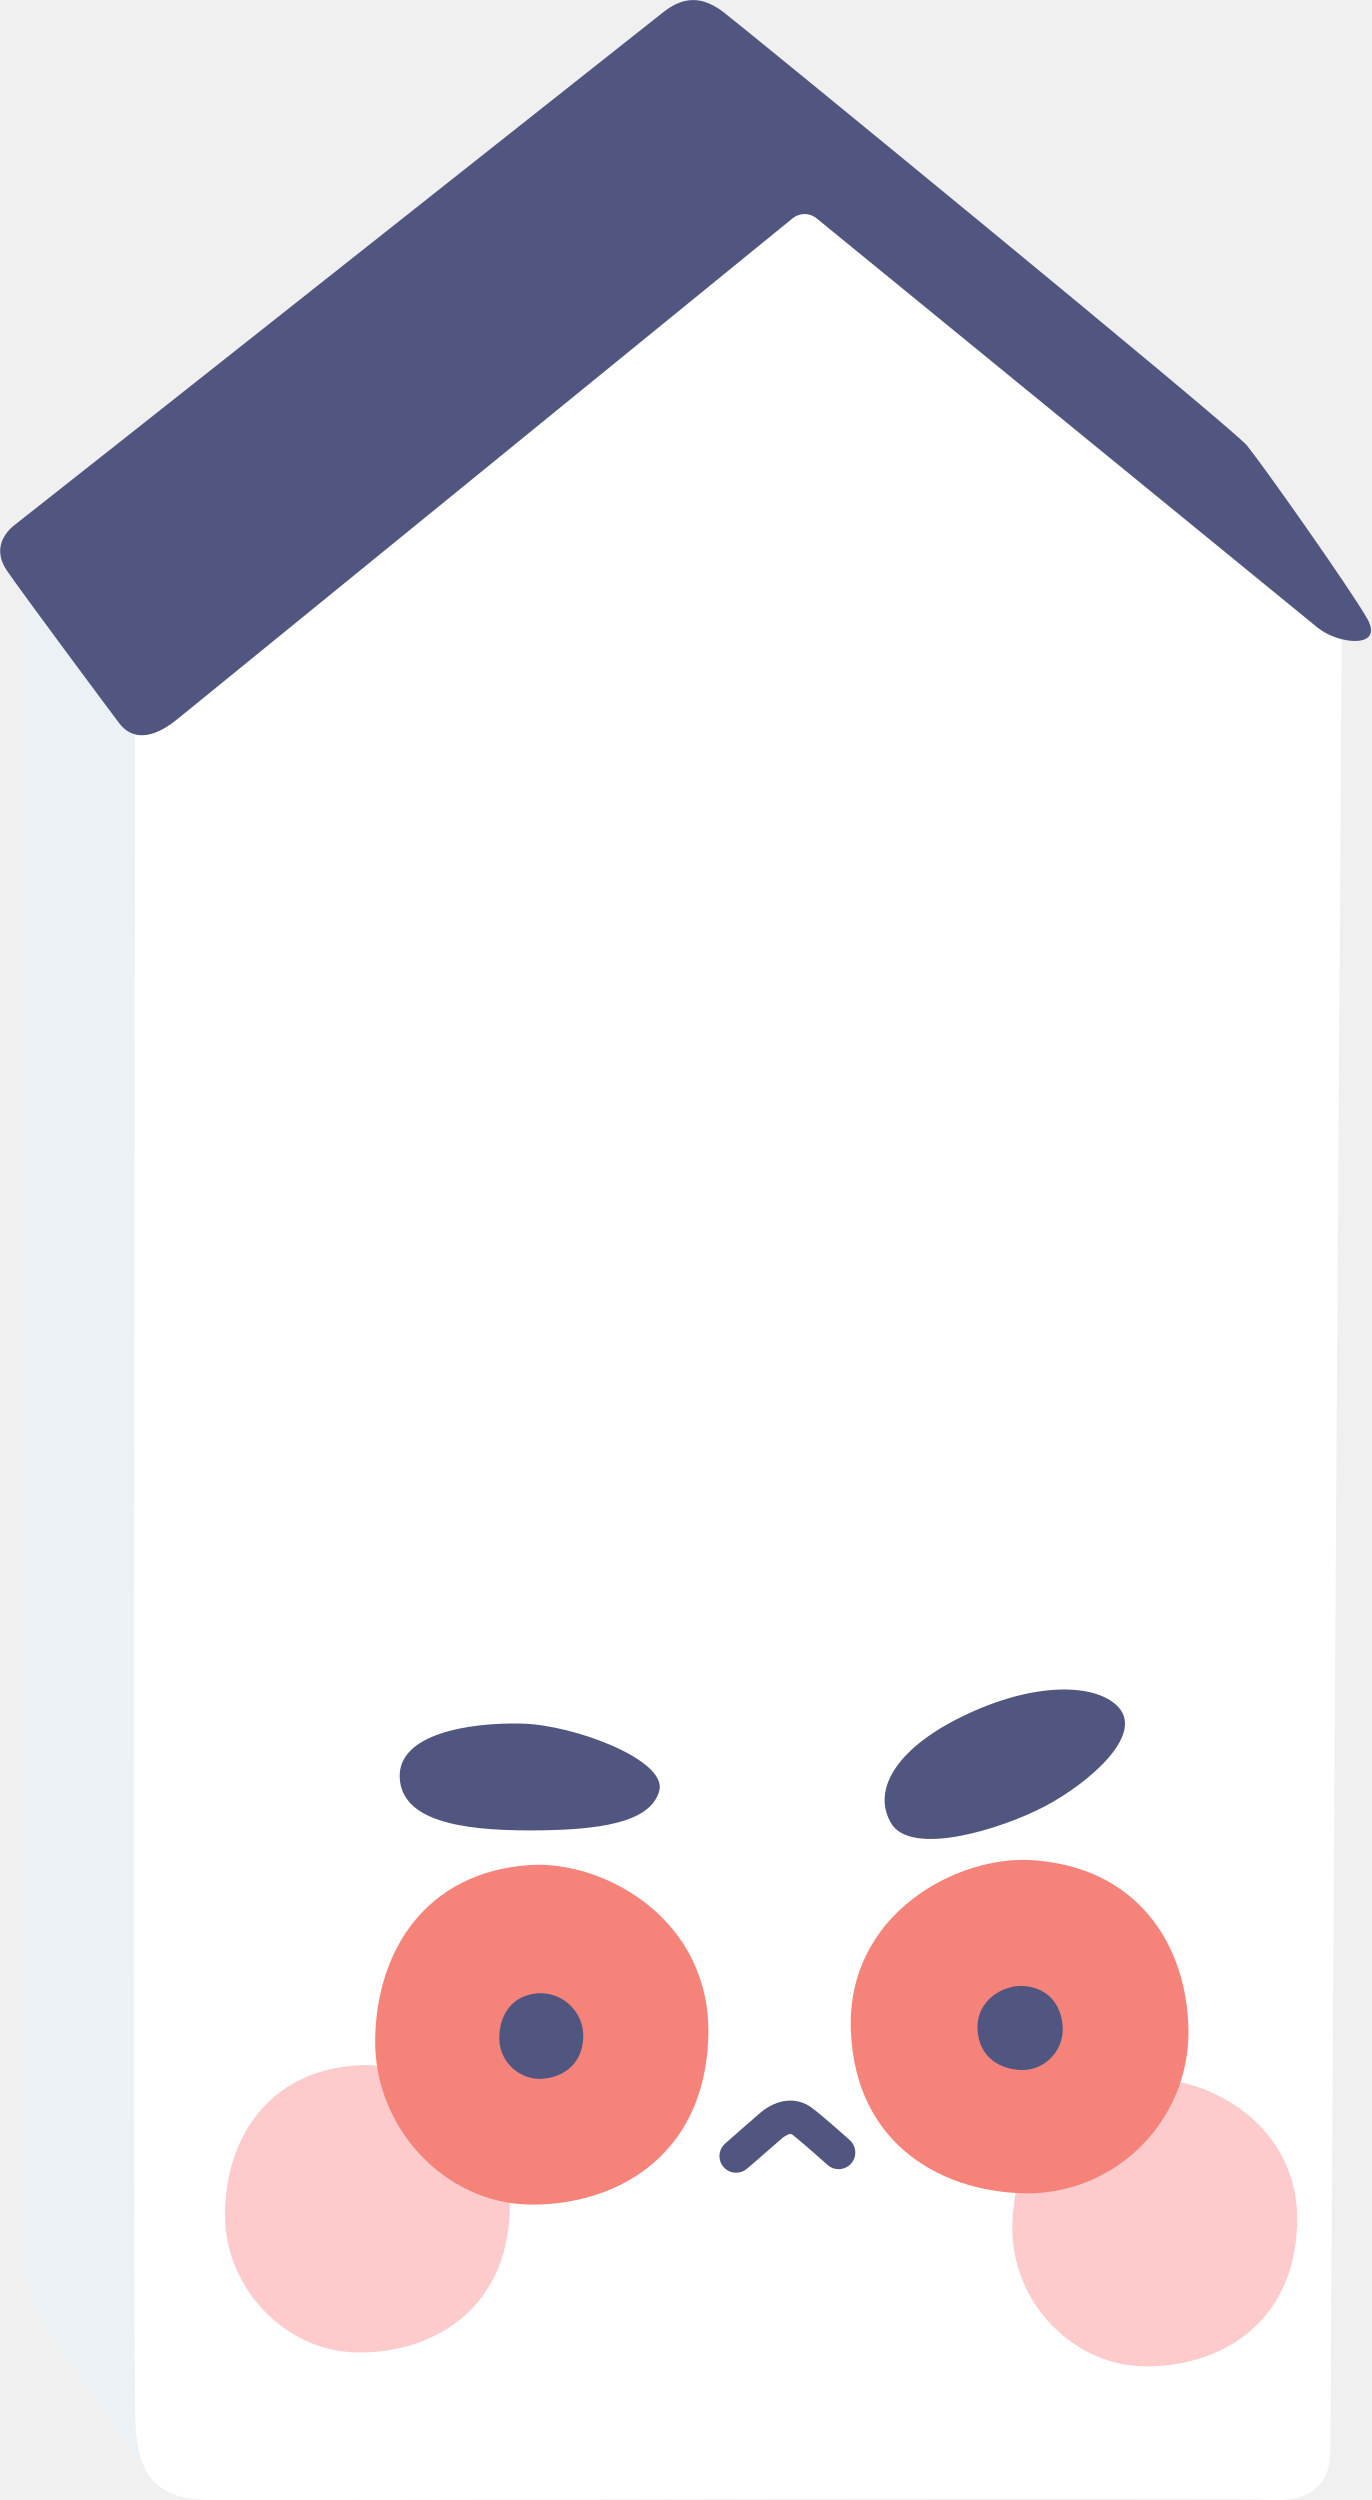
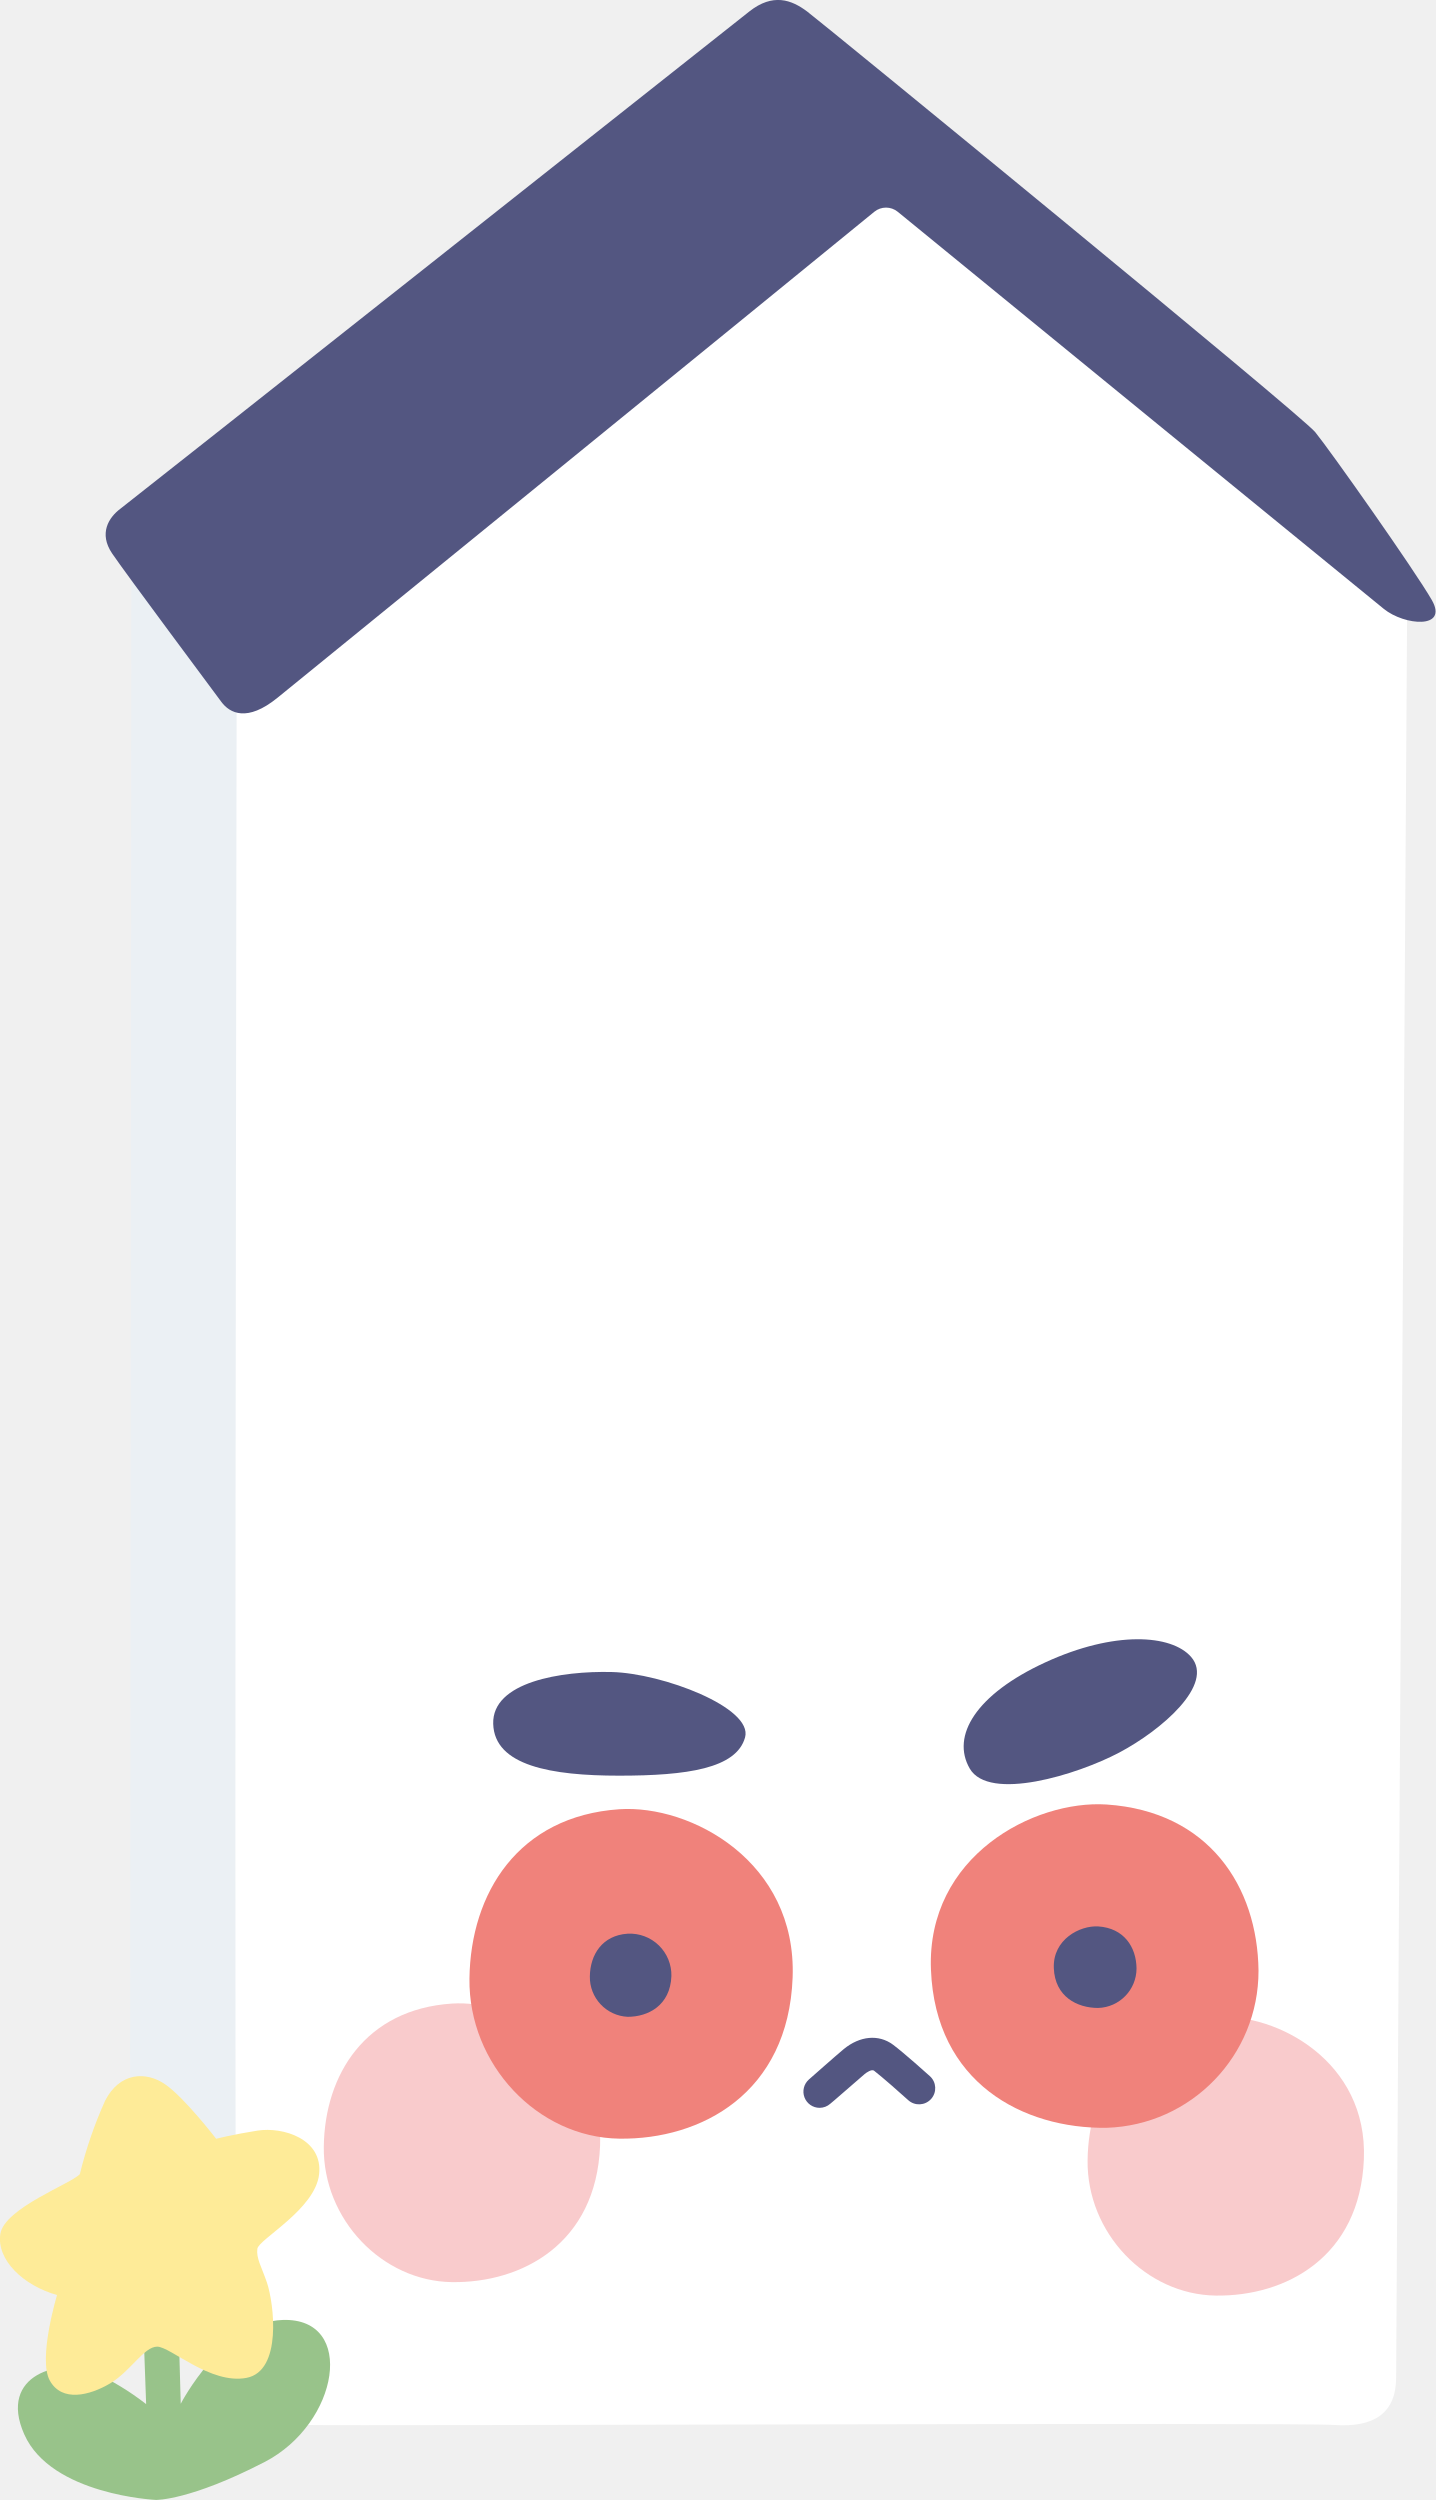
- <svg xmlns="http://www.w3.org/2000/svg" viewBox="0 0 193.77 353.32">
+ <svg xmlns="http://www.w3.org/2000/svg" id="Layer_1" data-name="Layer 1" viewBox="0 0 209.14 364.2">
  <defs>
-     <style>.cls-4{fill:#515681}.cls-5{fill:#f5837a}</style>
+     <style>.cls-1{fill:#ebf0f4;}.cls-2{fill:#fff;}.cls-3{fill:#f9cbcc;}.cls-4{fill:#535681;}.cls-5{fill:#f0827b;}.cls-6{fill:#98c38a;}.cls-7{fill:#feeb98;}</style>
  </defs>
-   <g id="Layer_1" data-name="Layer 1">
-     <path d="M696.22 502S696 732.91 696 737.12s.18 8 2.93 12.26 15.18 22 15.18 22V518.07z" transform="translate(-692.46 -420.7)" fill="#ebf1f4" />
-     <path d="M711.64 764.11c.37 2.95.62 9.71 9.71 9.87s144.4-.4 150.13 0 9-1.7 9-6.92 1.61-258.95 1.61-258.95l-77-63.39-93.52 75.4s-.46 239.88.07 243.99z" transform="translate(-692.46 -420.7)" fill="#fff" />
-     <path d="M742.93 712.59c-12.57.82-18.54 10.29-18.67 20.86s8.48 19.58 18.67 19.72 21-5.59 21.58-19.86-12.68-21.31-21.58-20.72zm111.27 1.96c-12.58.82-18.54 10.29-18.67 20.86S844 755 854.2 755.13s21-5.59 21.58-19.86S863.1 714 854.2 714.55z" transform="translate(-692.46 -420.7)" style="fill:#fdcbcb" />
-     <path class="cls-4" d="M796.49 727.77a2.35 2.35 0 0 1-1.56-4.11c.16-.15 4-3.54 5.08-4.45 2.35-1.93 5.09-2.17 7.16-.64 1.53 1.13 5.23 4.45 5.39 4.59a2.35 2.35 0 0 1-3.15 3.5c-1-.91-3.92-3.47-5-4.3-.33-.25-1.09.27-1.36.49-1 .85-4.92 4.3-5 4.33a2.32 2.32 0 0 1-1.56.59zm-10.86-53.95c1.22-4.35-12-9.35-19.42-9.53s-17.44 1.43-17.26 7.55 8.45 7.55 18.34 7.55 17.08-1.08 18.34-5.57zm32.73 4.49c-2.73-4.75.9-10.8 11-15.46s18.39-4.07 21.24-.8c3.47 4-4.34 10.69-10.45 13.92s-18.98 7.24-21.79 2.34z" transform="translate(-692.46 -420.7)" />
-     <path class="cls-5" d="M767.33 684.28c-14.71 1-21.69 12.17-21.85 24.67s9.92 23.16 21.85 23.32 24.6-6.61 25.23-23.48-14.82-25.2-25.23-24.51z" transform="translate(-692.46 -420.7)" />
-     <path class="cls-4" d="M768.53 702.4c-3.71.25-5.47 3.07-5.51 6.23a5.79 5.79 0 0 0 5.51 5.88c3 0 6.21-1.66 6.37-5.92a6.07 6.07 0 0 0-6.37-6.19z" transform="translate(-692.46 -420.7)" />
-     <path class="cls-5" d="M838.29 683.59c14.91.95 22 11.94 22.14 24.21a22.85 22.85 0 0 1-22.14 22.88c-12.08.16-24.94-6.48-25.58-23s15.03-24.77 25.58-24.09z" transform="translate(-692.46 -420.7)" />
-     <path class="cls-4" d="M837.07 701.37c3.76.24 5.55 3 5.59 6.11a5.77 5.77 0 0 1-5.59 5.78c-3.05 0-6.3-1.64-6.46-5.82s3.8-6.24 6.46-6.07zm-32.6-249.81a2.67 2.67 0 0 1 3.4 0c10.67 8.72 68.09 55.64 70.81 57.85 3 2.43 9.45 3 7-1.29s-14.89-21.9-17-24.47-71.71-59.55-74-61.26-5-2.72-8.44 0-89.89 71.13-91.61 72.42-3.16 3.62-1.21 6.51 14.68 20 15.91 21.62 3.76 3 8.17-.58c4.02-3.24 75-61.06 86.97-70.8z" transform="translate(-692.46 -420.7)" />
-   </g>
+   <path class="cls-1" d="M211.41,299.63s-.18,230.93-.18,235.14.18,8.05,2.93,12.26,15.18,22,15.18,22V315.73Z" transform="translate(-192.28 -218.36)" />
+   <path class="cls-2" d="M226.82,561.76c.38,3,.63,9.71,9.72,9.87s144.4-.4,150.13,0,9-1.69,9-6.92,1.61-259,1.61-259l-77-63.39-93.52,75.4S226.3,557.65,226.82,561.76Z" transform="translate(-192.28 -218.36)" />
+   <path class="cls-3" d="M258.12,510.24c-12.57.83-18.54,10.3-18.67,20.86s8.48,19.58,18.67,19.72,21-5.58,21.58-19.85S267,509.66,258.12,510.24Z" transform="translate(-192.28 -218.36)" />
+   <path class="cls-3" d="M369.39,512.2c-12.58.83-18.54,10.29-18.67,20.86s8.48,19.58,18.67,19.72,21-5.58,21.58-19.86S378.29,511.62,369.39,512.2Z" transform="translate(-192.28 -218.36)" />
+   <path class="cls-4" d="M311.68,525.43a2.36,2.36,0,0,1-1.57-4.12c.17-.14,4-3.54,5.09-4.44,2.35-1.93,5.09-2.18,7.16-.65,1.53,1.13,5.23,4.45,5.38,4.59a2.35,2.35,0,0,1-3.14,3.51c-1-.92-3.92-3.48-5-4.31-.33-.24-1.09.27-1.36.5-1,.85-4.92,4.29-5,4.32A2.35,2.35,0,0,1,311.68,525.43Z" transform="translate(-192.28 -218.36)" />
+   <path class="cls-4" d="M300.82,471.47c1.21-4.34-12.05-9.35-19.42-9.53s-17.45,1.44-17.27,7.55,8.46,7.55,18.35,7.55S299.56,476,300.82,471.47Z" transform="translate(-192.28 -218.36)" />
+   <path class="cls-4" d="M333.55,476c-2.74-4.75.89-10.8,11-15.46s18.4-4.07,21.25-.8c3.47,4-4.34,10.69-10.46,13.93S336.36,480.86,333.55,476Z" transform="translate(-192.28 -218.36)" />
+   <path class="cls-5" d="M282.51,481.93c-14.7,1-21.68,12.18-21.84,24.67s9.92,23.16,21.84,23.32,24.61-6.6,25.24-23.48S292.93,481.24,282.51,481.93Z" transform="translate(-192.28 -218.36)" />
+   <path class="cls-4" d="M283.72,500.06c-3.71.24-5.47,3.07-5.51,6.22a5.79,5.79,0,0,0,5.51,5.89c3,0,6.21-1.67,6.37-5.93A6.05,6.05,0,0,0,283.72,500.06Z" transform="translate(-192.28 -218.36)" />
+   <path class="cls-5" d="M353.48,481.24c14.91,1,22,11.95,22.14,24.21a22.86,22.86,0,0,1-22.14,22.89c-12.09.15-24.94-6.49-25.58-23.05S342.93,480.56,353.48,481.24Z" transform="translate(-192.28 -218.36)" />
+   <path class="cls-4" d="M352.26,499c3.76.24,5.55,3,5.59,6.11a5.77,5.77,0,0,1-5.59,5.77c-3.05,0-6.3-1.63-6.46-5.81S349.59,498.85,352.26,499Z" transform="translate(-192.28 -218.36)" />
+   <path class="cls-4" d="M319.65,249.21a2.7,2.7,0,0,1,3.41,0c10.67,8.72,68.08,55.65,70.81,57.85,3,2.44,9.45,3,7-1.28s-14.88-21.9-17-24.48-71.71-59.54-74-61.26-5-2.72-8.44,0-89.89,71.14-91.61,72.43-3.17,3.61-1.21,6.51,14.68,19.95,15.91,21.62,3.76,3,8.17-.58C236.7,316.77,307.69,259,319.65,249.21Z" transform="translate(-192.28 -218.36)" />
+   <path class="cls-6" d="M218.32,558.14l.29,10.4s6.18-11.95,14.88-12.21c10.71-.33,8.22,15.07-2.67,20.7S215,582.55,215,582.55s-15.25-.7-19.18-9.54,5.51-11.13,10-9.12a38.81,38.81,0,0,1,7.75,4.7l-.47-13.07Z" transform="translate(-192.28 -218.36)" />
+   <path class="cls-7" d="M203.91,535.09c-1.23,1.38-11,4.95-11.58,8.71s3.34,7.52,8.26,8.9c0,0-2.81,9.3-1.05,12.47s5.8,2.18,8.79.4,4.92-5.35,6.85-5.35,7.74,5.54,13,4.55,4-10.84,3-13.85c-.84-2.43-1.58-3.56-1.41-4.95s8.44-5.74,9-10.88-5.27-6.93-9-6.34-6,1.19-6,1.19-4.57-5.94-7.39-7.91-6.68-1.79-8.79,2.37A61.59,61.59,0,0,0,203.91,535.09Z" transform="translate(-192.28 -218.36)" />
</svg>
